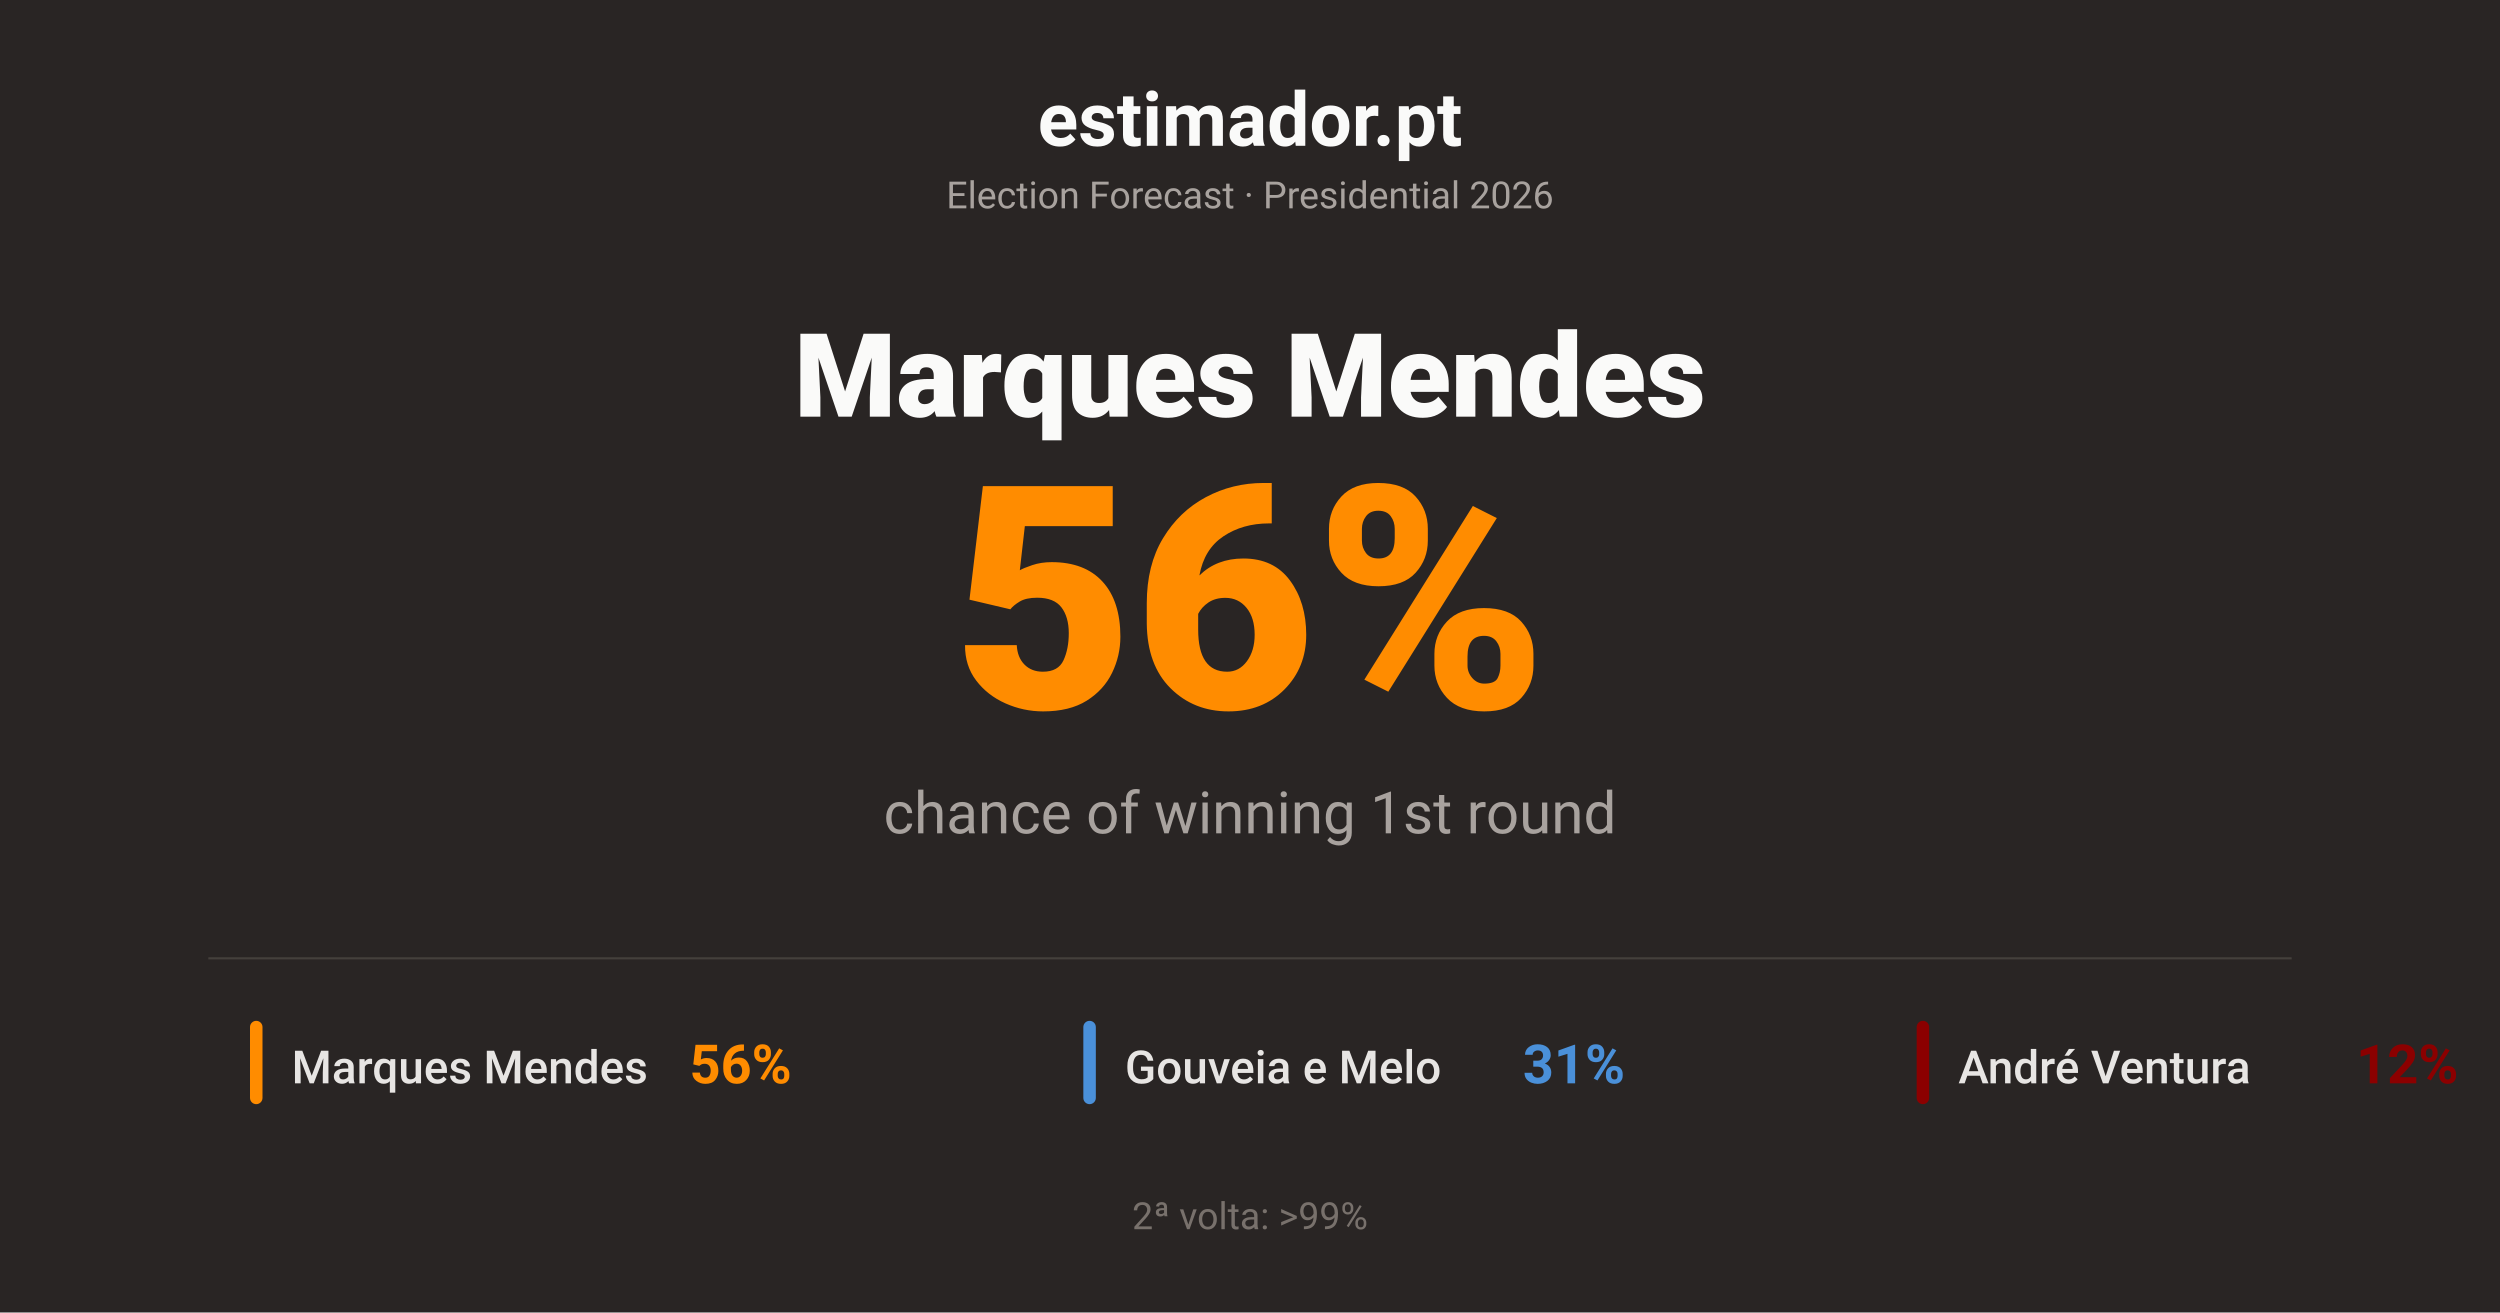
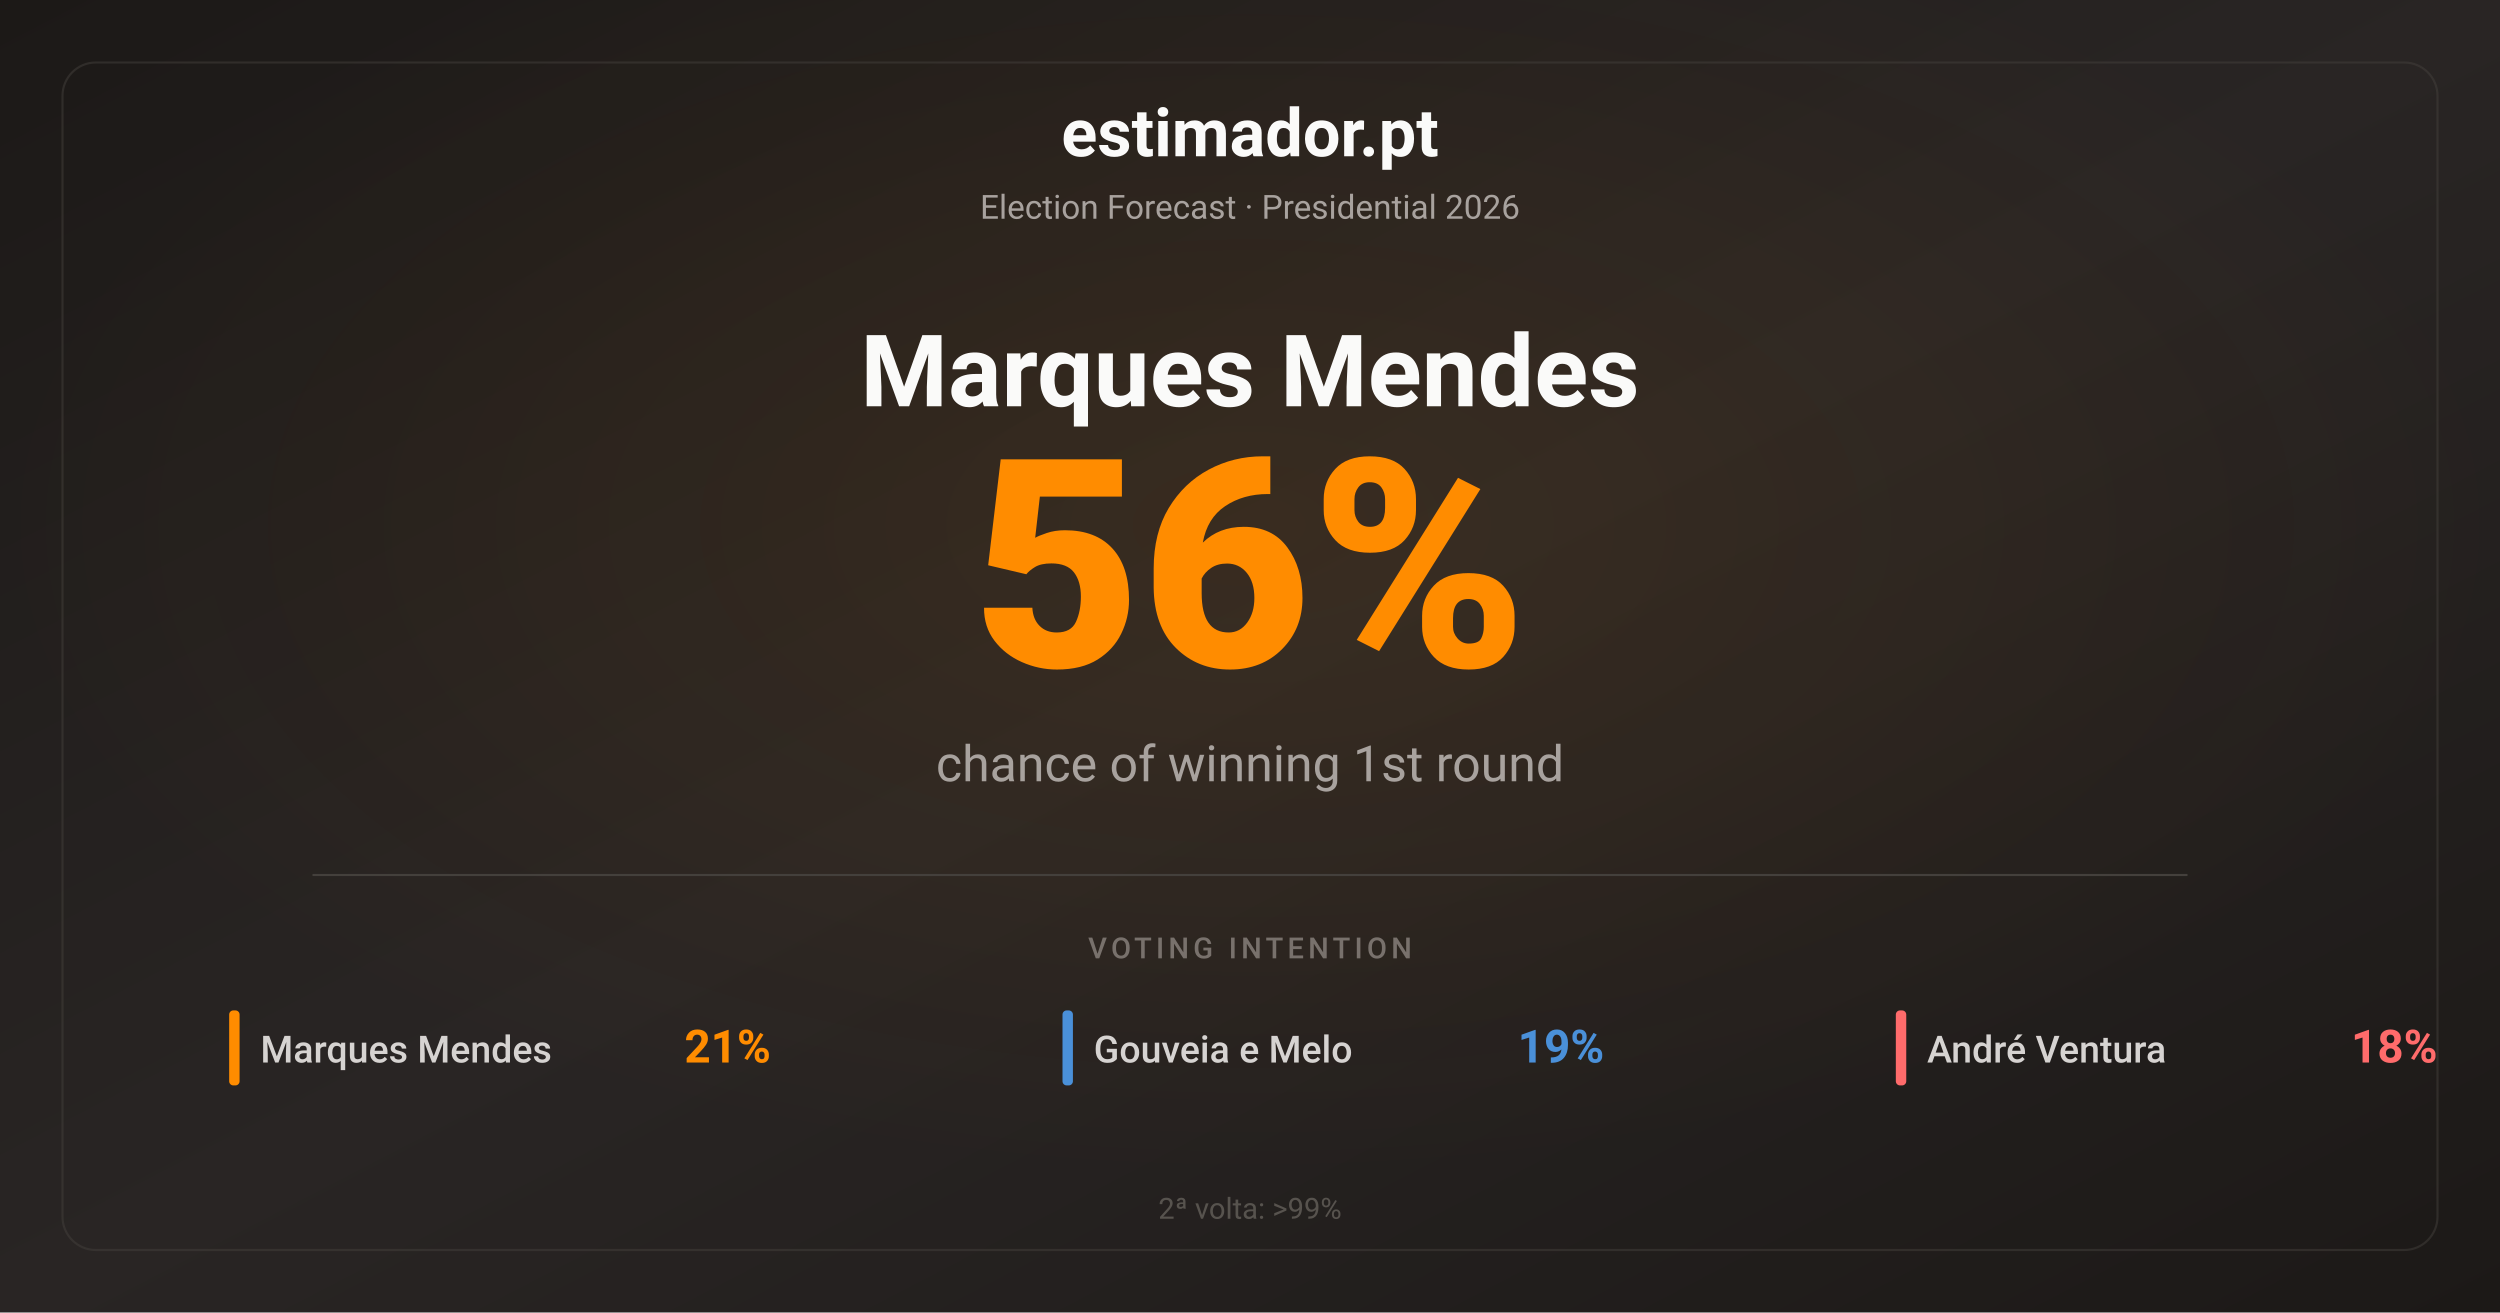
<svg xmlns="http://www.w3.org/2000/svg" width="1200" height="630">
  <defs>
    <style>
      text { font-family: -apple-system, BlinkMacSystemFont, 'Segoe UI', Roboto, Helvetica, Arial, sans-serif; }
    </style>
+     <linearGradient id="bgGradient" x1="0%" y1="0%" x2="100%" y2="100%">
+       <stop offset="0%" style="stop-color:#1c1917" />
+       <stop offset="50%" style="stop-color:#292524" />
+       <stop offset="100%" style="stop-color:#1c1917" />
+     </linearGradient>
+     <radialGradient id="accentGlow" cx="50%" cy="40%" r="50%">
+       <stop offset="0%" style="stop-color:#FF8C00;stop-opacity:0.08" />
+       <stop offset="100%" style="stop-color:#FF8C00;stop-opacity:0" />
+     </radialGradient>
  </defs>
-   <rect width="1200" height="630" fill="#292524" />
-   <text x="600" y="70" fill="#fafaf9" font-size="36" font-weight="700" text-anchor="middle">estimador.pt</text>
-   <text x="600" y="100" fill="#a8a29e" font-size="18" text-anchor="middle">Election Forecast · Presidential 2026</text>
-   <text x="600" y="200" fill="#fafaf9" font-size="56" font-weight="800" text-anchor="middle">Marques Mendes</text>
-   <text x="600" y="340" fill="#FF8C00" font-size="150" font-weight="900" text-anchor="middle">56%</text>
-   <text x="600" y="400" fill="#a8a29e" font-size="28" text-anchor="middle">chance of winning 1st round</text>
-   <line x1="100" y1="460" x2="1100" y2="460" stroke="#44403c" stroke-width="1" />
-   <rect x="120" y="490" width="6" height="40" rx="3" fill="#FF8C00" />
-   <text x="140" y="520" fill="#e7e5e3" font-size="22" font-weight="500">Marques Mendes</text>
-   <text x="380" y="520" fill="#FF8C00" font-size="26" font-weight="700" text-anchor="end">56%</text>
-   <rect x="520" y="490" width="6" height="40" rx="3" fill="#4A90D9" />
-   <text x="540" y="520" fill="#e7e5e3" font-size="22" font-weight="500">Gouveia e Melo</text>
-   <text x="780" y="520" fill="#4A90D9" font-size="26" font-weight="700" text-anchor="end">31%</text>
-   <rect x="920" y="490" width="6" height="40" rx="3" fill="#8B0000" />
-   <text x="940" y="520" fill="#e7e5e3" font-size="22" font-weight="500">André Ventura</text>
-   <text x="1180" y="520" fill="#8B0000" font-size="26" font-weight="700" text-anchor="end">12%</text>
-   <text x="600" y="590" fill="#78716c" font-size="18" text-anchor="middle">2ª volta: &gt;99%</text>
+   <rect width="1200" height="630" fill="url(#bgGradient)" />
+   <rect width="1200" height="630" fill="url(#accentGlow)" />
+   <rect x="30" y="30" width="1140" height="570" rx="16" fill="none" stroke="#44403c" stroke-width="1" opacity="0.5" />
+   <text x="600" y="75" fill="#fafaf9" font-size="32" font-weight="700" text-anchor="middle">estimador.pt</text>
+   <text x="600" y="105" fill="#a8a29e" font-size="16" text-anchor="middle">Election Forecast · Presidential 2026</text>
+   <text x="600" y="195" fill="#fafaf9" font-size="48" font-weight="700" text-anchor="middle">Marques Mendes</text>
+   <text x="600" y="320" fill="#FF8C00" font-size="140" font-weight="900" text-anchor="middle">56%</text>
+   <text x="600" y="375" fill="#a8a29e" font-size="24" text-anchor="middle">chance of winning 1st round</text>
+   <line x1="150" y1="420" x2="1050" y2="420" stroke="#44403c" stroke-width="1" />
+   <text x="600" y="460" fill="#78716c" font-size="14" font-weight="500" text-anchor="middle" letter-spacing="2">VOTING INTENTION</text>
+   <rect x="110" y="485" width="5" height="36" rx="2" fill="#FF8C00" />
+   <text x="125" y="510" fill="#d6d3d1" font-size="18" font-weight="500">Marques Mendes</text>
+   <text x="370" y="510" fill="#FF8C00" font-size="22" font-weight="700" text-anchor="end">21%</text>
+   <rect x="510" y="485" width="5" height="36" rx="2" fill="#4A90D9" />
+   <text x="525" y="510" fill="#d6d3d1" font-size="18" font-weight="500">Gouveia e Melo</text>
+   <text x="770" y="510" fill="#4A90D9" font-size="22" font-weight="700" text-anchor="end">19%</text>
+   <rect x="910" y="485" width="5" height="36" rx="2" fill="#ff6b6b" />
+   <text x="925" y="510" fill="#d6d3d1" font-size="18" font-weight="500">André Ventura</text>
+   <text x="1170" y="510" fill="#ff6b6b" font-size="22" font-weight="700" text-anchor="end">18%</text>
+   <text x="600" y="585" fill="#57534e" font-size="14" text-anchor="middle">2ª volta: &gt;99%</text>
</svg>
